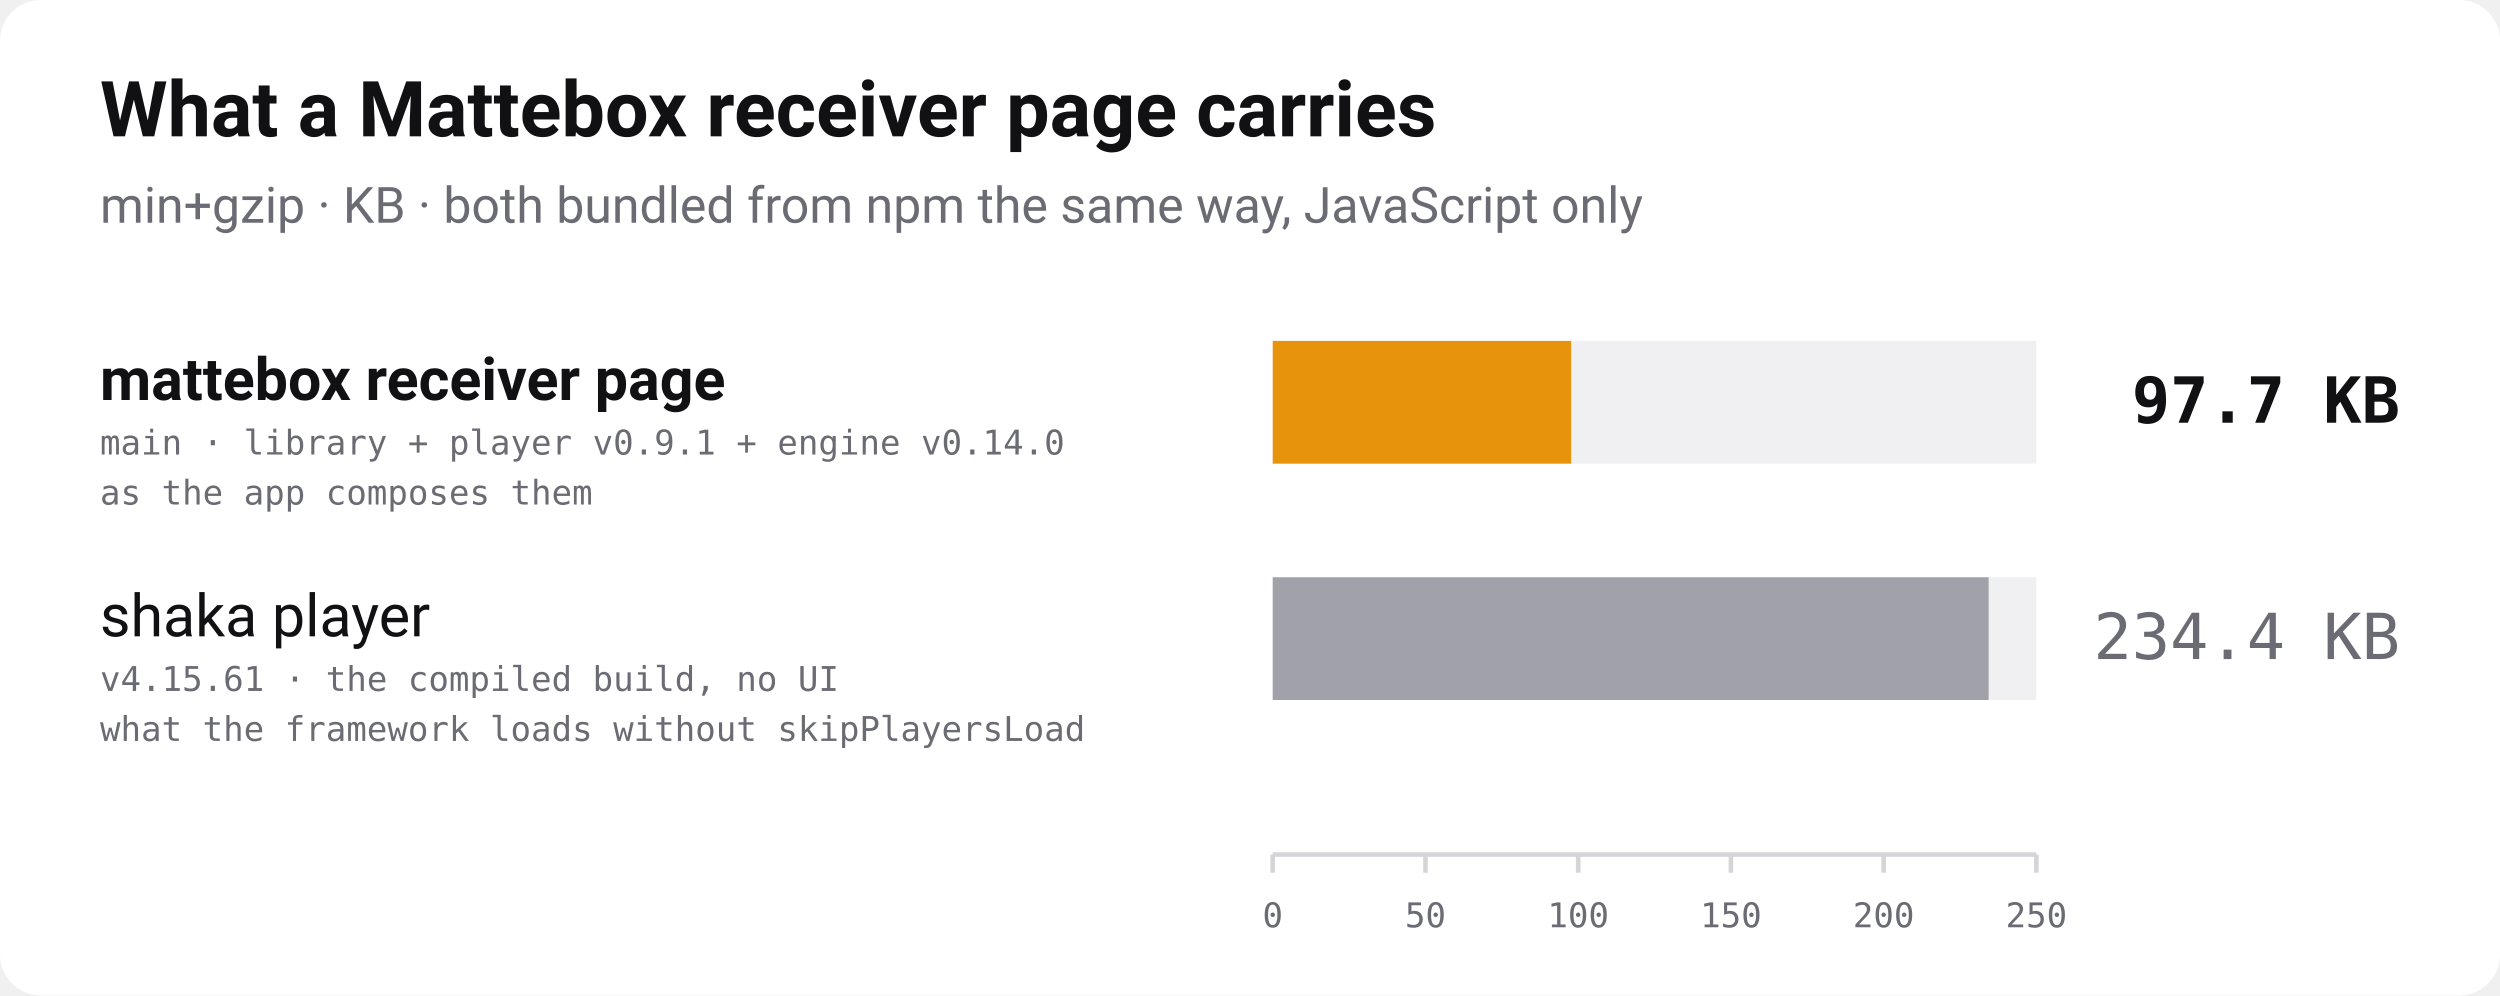
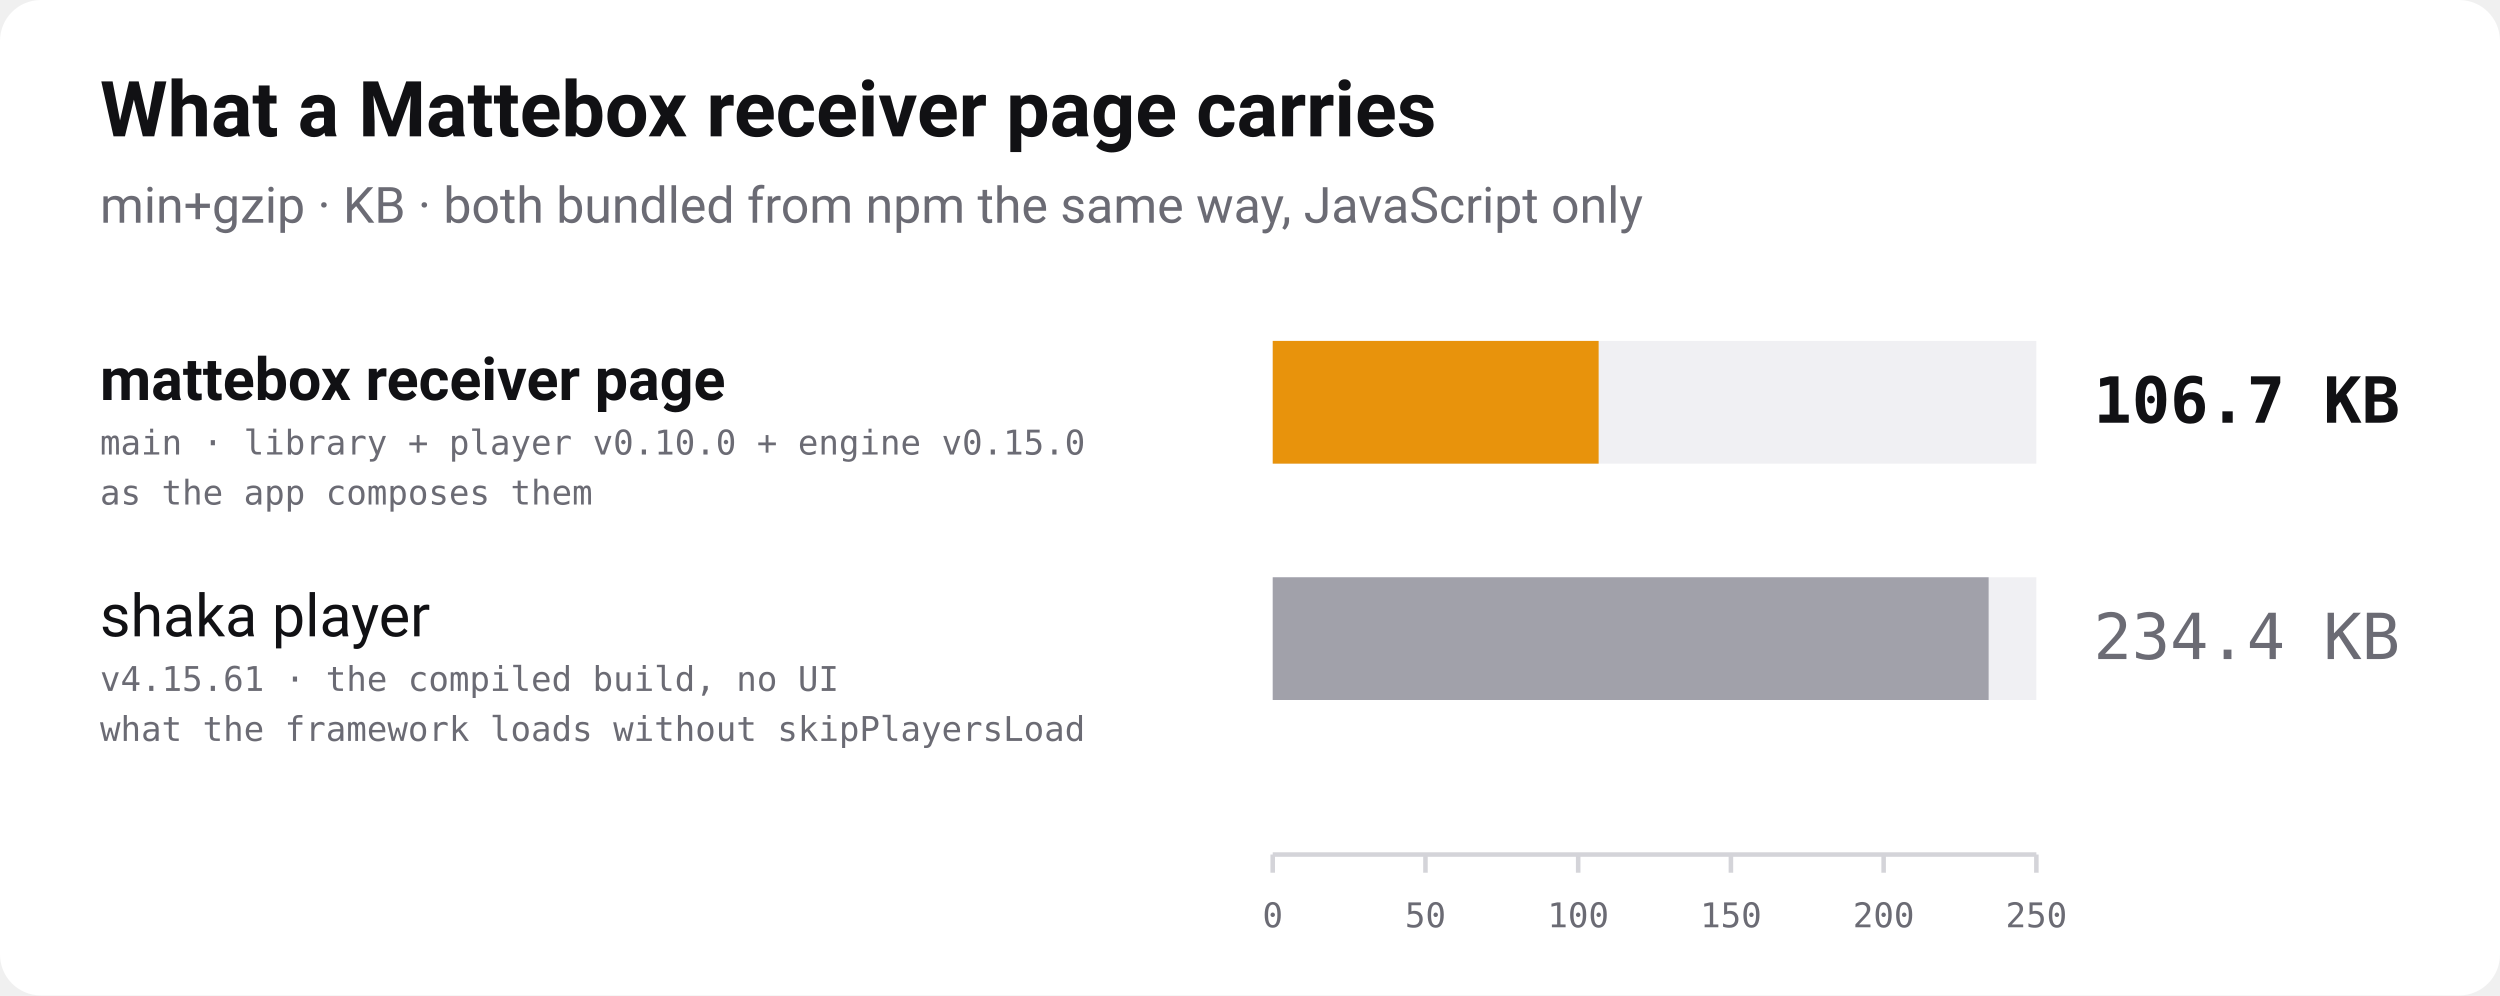
<svg xmlns="http://www.w3.org/2000/svg" width="1100" height="438" viewBox="0 0 1100 438" role="img" aria-label="JavaScript size of a Mattebox Cast receiver page against Shaka Player, min+gzip">
  <rect width="1100" height="438" rx="18" fill="#ffffff" />
  <text x="44" y="60" font-family="-apple-system, 'Segoe UI', Roboto, Helvetica, Arial, sans-serif" font-size="34" font-weight="700" fill="#111114">What a Mattebox receiver page carries</text>
  <text x="44" y="98" font-family="-apple-system, 'Segoe UI', Roboto, Helvetica, Arial, sans-serif" font-size="22" fill="#6b6b74">min+gzip · KB · both bundled from npm the same way, JavaScript only</text>
  <text x="44" y="176" font-family="-apple-system, 'Segoe UI', Roboto, Helvetica, Arial, sans-serif" font-size="26" font-weight="700" fill="#111114">mattebox receiver page</text>
-   <text x="44" y="200" font-family="ui-monospace, 'SF Mono', Menlo, Consolas, monospace" font-size="15" fill="#6b6b74">main · library + player v0.9.1 + engine v0.14.0</text>
+   <text x="44" y="200" font-family="ui-monospace, 'SF Mono', Menlo, Consolas, monospace" font-size="15" fill="#6b6b74">main · library + player v0.10.0 + engine v0.15.0</text>
  <text x="44" y="222" font-family="ui-monospace, 'SF Mono', Menlo, Consolas, monospace" font-size="15" fill="#6b6b74">as the app composes them</text>
  <rect x="560" y="150" width="336" height="54" fill="#f0f0f3" />
-   <rect x="560" y="150" width="131.3" height="54" fill="#e8930c" />
-   <text x="1056" y="186" text-anchor="end" font-family="ui-monospace, 'SF Mono', Menlo, Consolas, monospace" font-size="28" font-weight="700" fill="#111114">97.7 KB</text>
+   <rect x="560" y="150" width="143.4" height="54" fill="#e8930c" />
+   <text x="1056" y="186" text-anchor="end" font-family="ui-monospace, 'SF Mono', Menlo, Consolas, monospace" font-size="28" font-weight="700" fill="#111114">106.7 KB</text>
  <text x="44" y="280" font-family="-apple-system, 'Segoe UI', Roboto, Helvetica, Arial, sans-serif" font-size="26" font-weight="400" fill="#111114">shaka player</text>
  <text x="44" y="304" font-family="ui-monospace, 'SF Mono', Menlo, Consolas, monospace" font-size="15" fill="#6b6b74">v4.15.61 · the compiled build, no UI</text>
  <text x="44" y="326" font-family="ui-monospace, 'SF Mono', Menlo, Consolas, monospace" font-size="15" fill="#6b6b74">what the framework loads without skipPlayersLoad</text>
  <rect x="560" y="254" width="336" height="54" fill="#f0f0f3" />
  <rect x="560" y="254" width="315.0" height="54" fill="#a1a1aa" />
  <text x="1056" y="290" text-anchor="end" font-family="ui-monospace, 'SF Mono', Menlo, Consolas, monospace" font-size="28" font-weight="400" fill="#6b6b74">234.4 KB</text>
  <line x1="560" y1="376" x2="896" y2="376" stroke="#d4d4d9" stroke-width="2" />
  <line x1="560.0" y1="376" x2="560.0" y2="384" stroke="#d4d4d9" stroke-width="2" />
  <text x="560.0" y="408" text-anchor="middle" font-family="ui-monospace, 'SF Mono', Menlo, Consolas, monospace" font-size="15" fill="#6b6b74">0</text>
  <line x1="627.2" y1="376" x2="627.2" y2="384" stroke="#d4d4d9" stroke-width="2" />
  <text x="627.2" y="408" text-anchor="middle" font-family="ui-monospace, 'SF Mono', Menlo, Consolas, monospace" font-size="15" fill="#6b6b74">50</text>
  <line x1="694.4" y1="376" x2="694.4" y2="384" stroke="#d4d4d9" stroke-width="2" />
  <text x="694.4" y="408" text-anchor="middle" font-family="ui-monospace, 'SF Mono', Menlo, Consolas, monospace" font-size="15" fill="#6b6b74">100</text>
  <line x1="761.6" y1="376" x2="761.6" y2="384" stroke="#d4d4d9" stroke-width="2" />
  <text x="761.6" y="408" text-anchor="middle" font-family="ui-monospace, 'SF Mono', Menlo, Consolas, monospace" font-size="15" fill="#6b6b74">150</text>
  <line x1="828.8" y1="376" x2="828.8" y2="384" stroke="#d4d4d9" stroke-width="2" />
  <text x="828.8" y="408" text-anchor="middle" font-family="ui-monospace, 'SF Mono', Menlo, Consolas, monospace" font-size="15" fill="#6b6b74">200</text>
  <line x1="896.0" y1="376" x2="896.0" y2="384" stroke="#d4d4d9" stroke-width="2" />
  <text x="896.0" y="408" text-anchor="middle" font-family="ui-monospace, 'SF Mono', Menlo, Consolas, monospace" font-size="15" fill="#6b6b74">250</text>
</svg>
